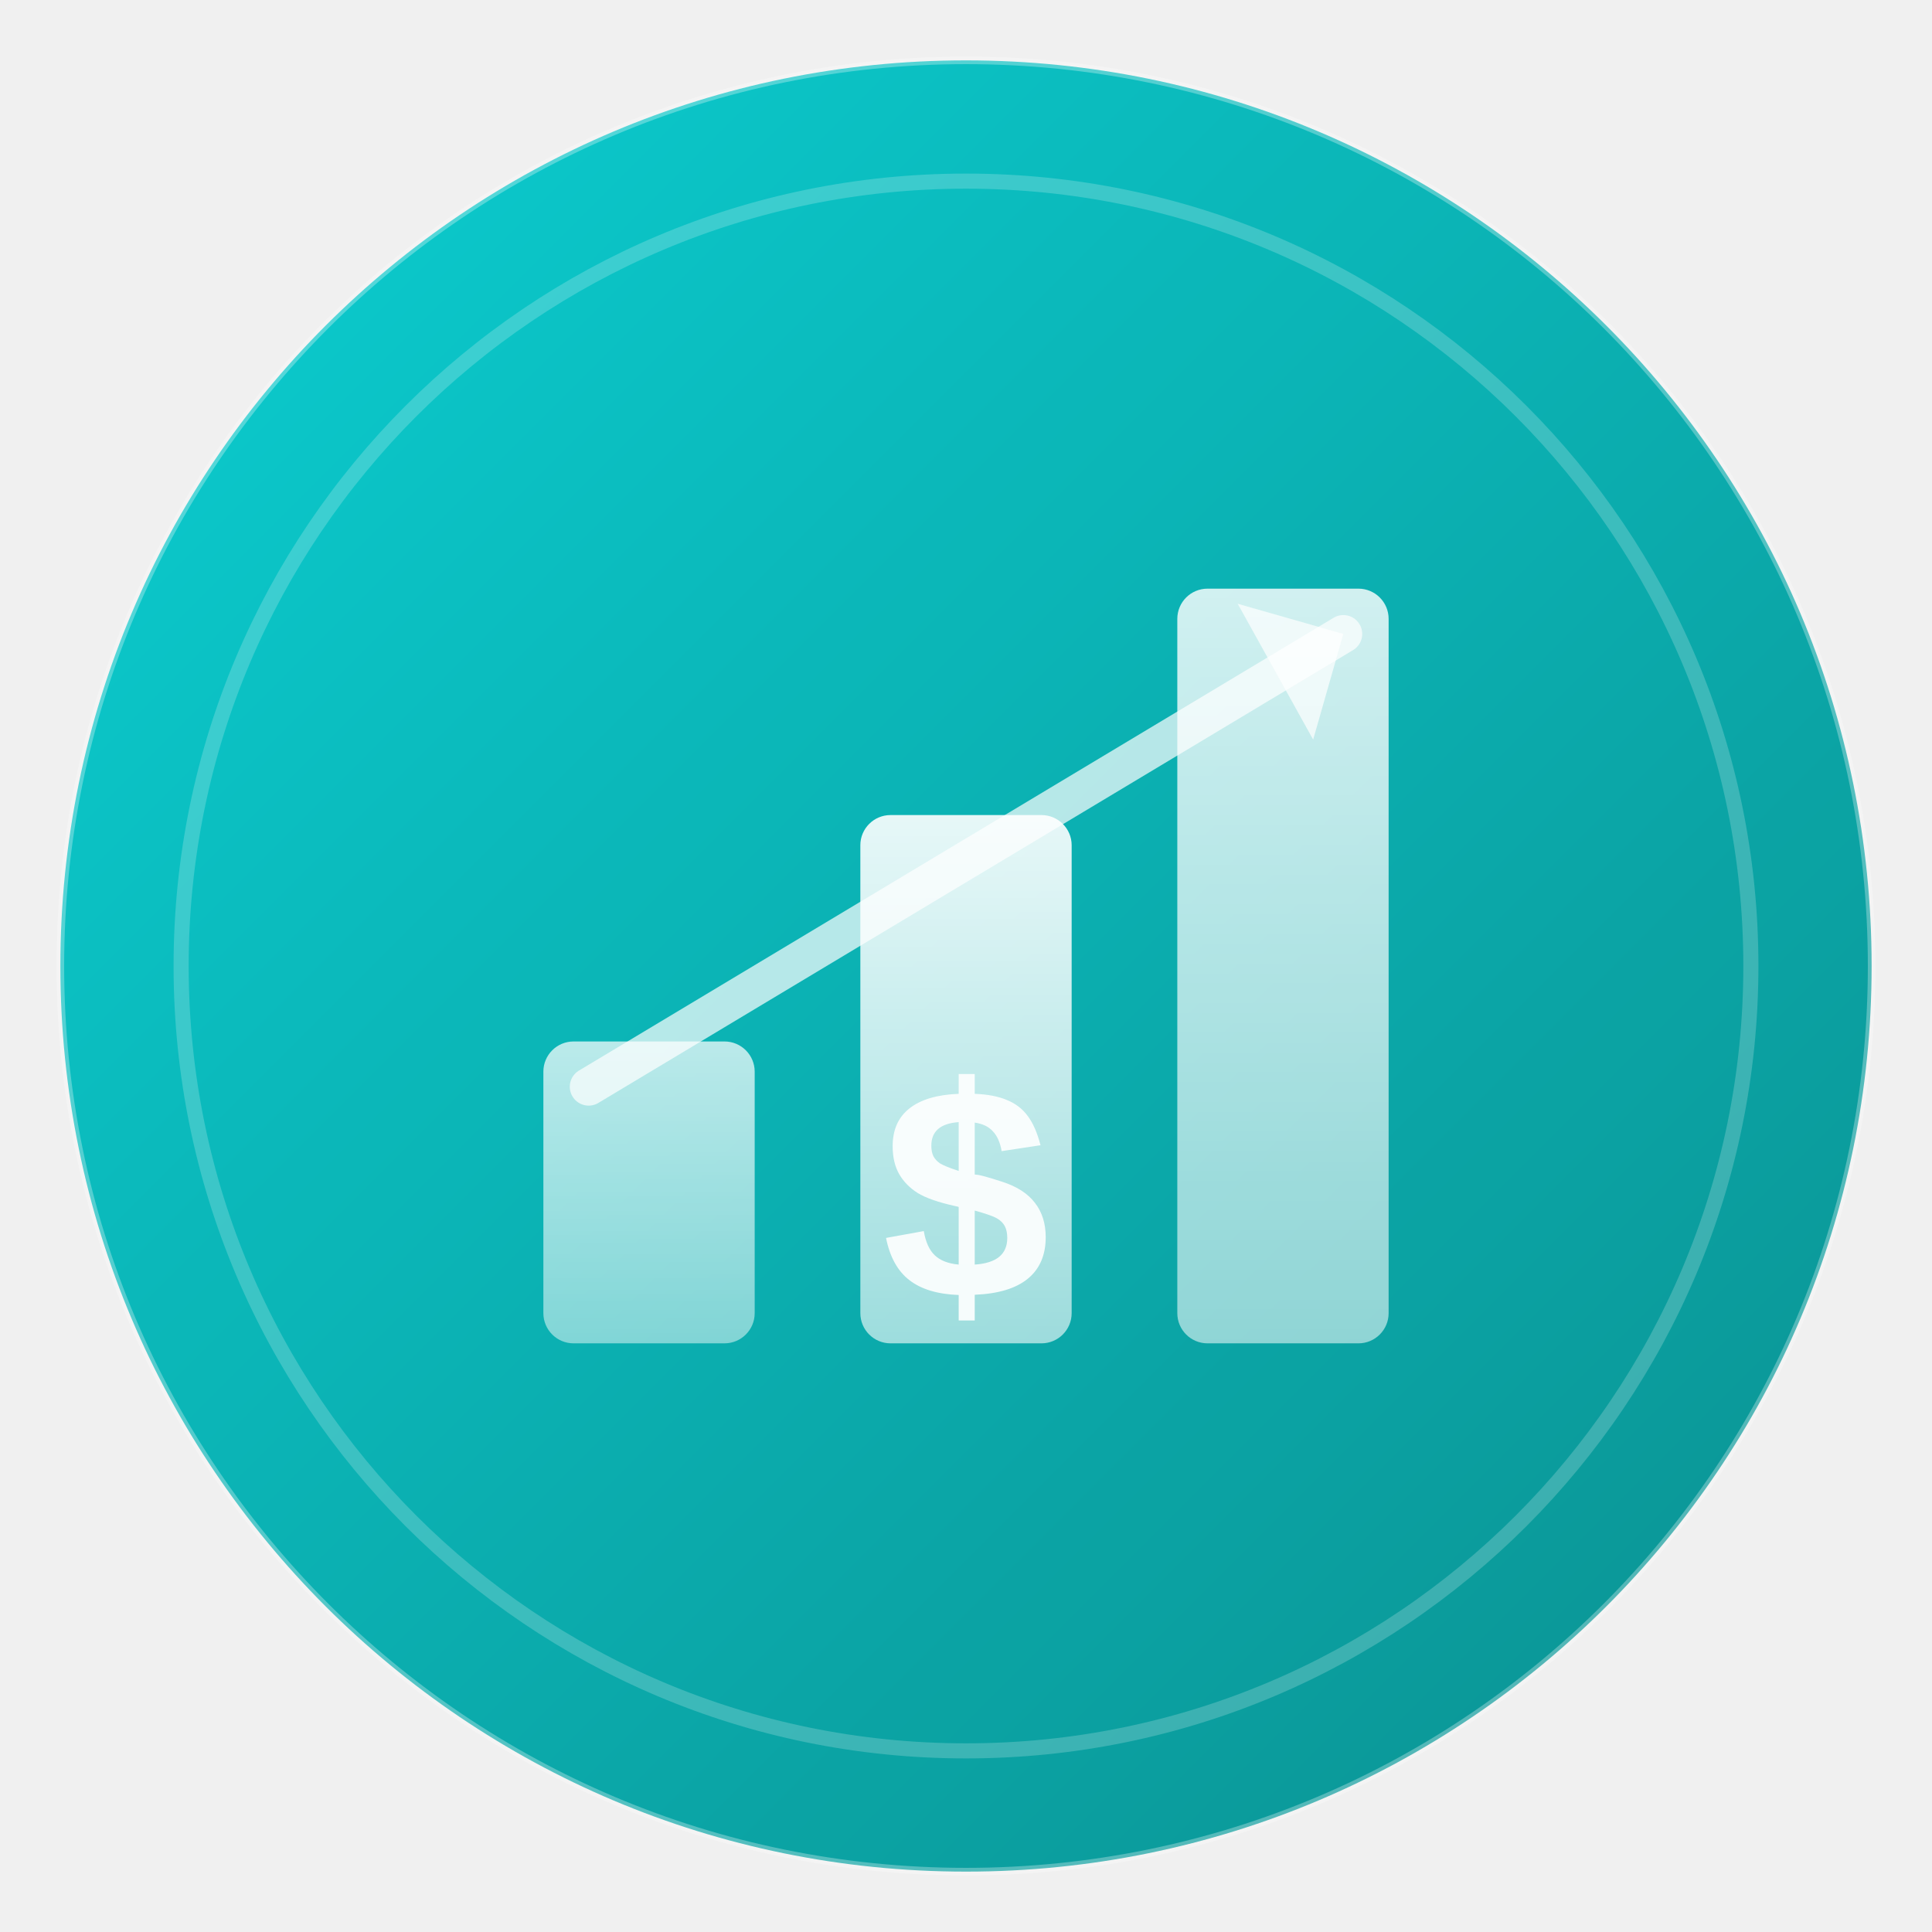
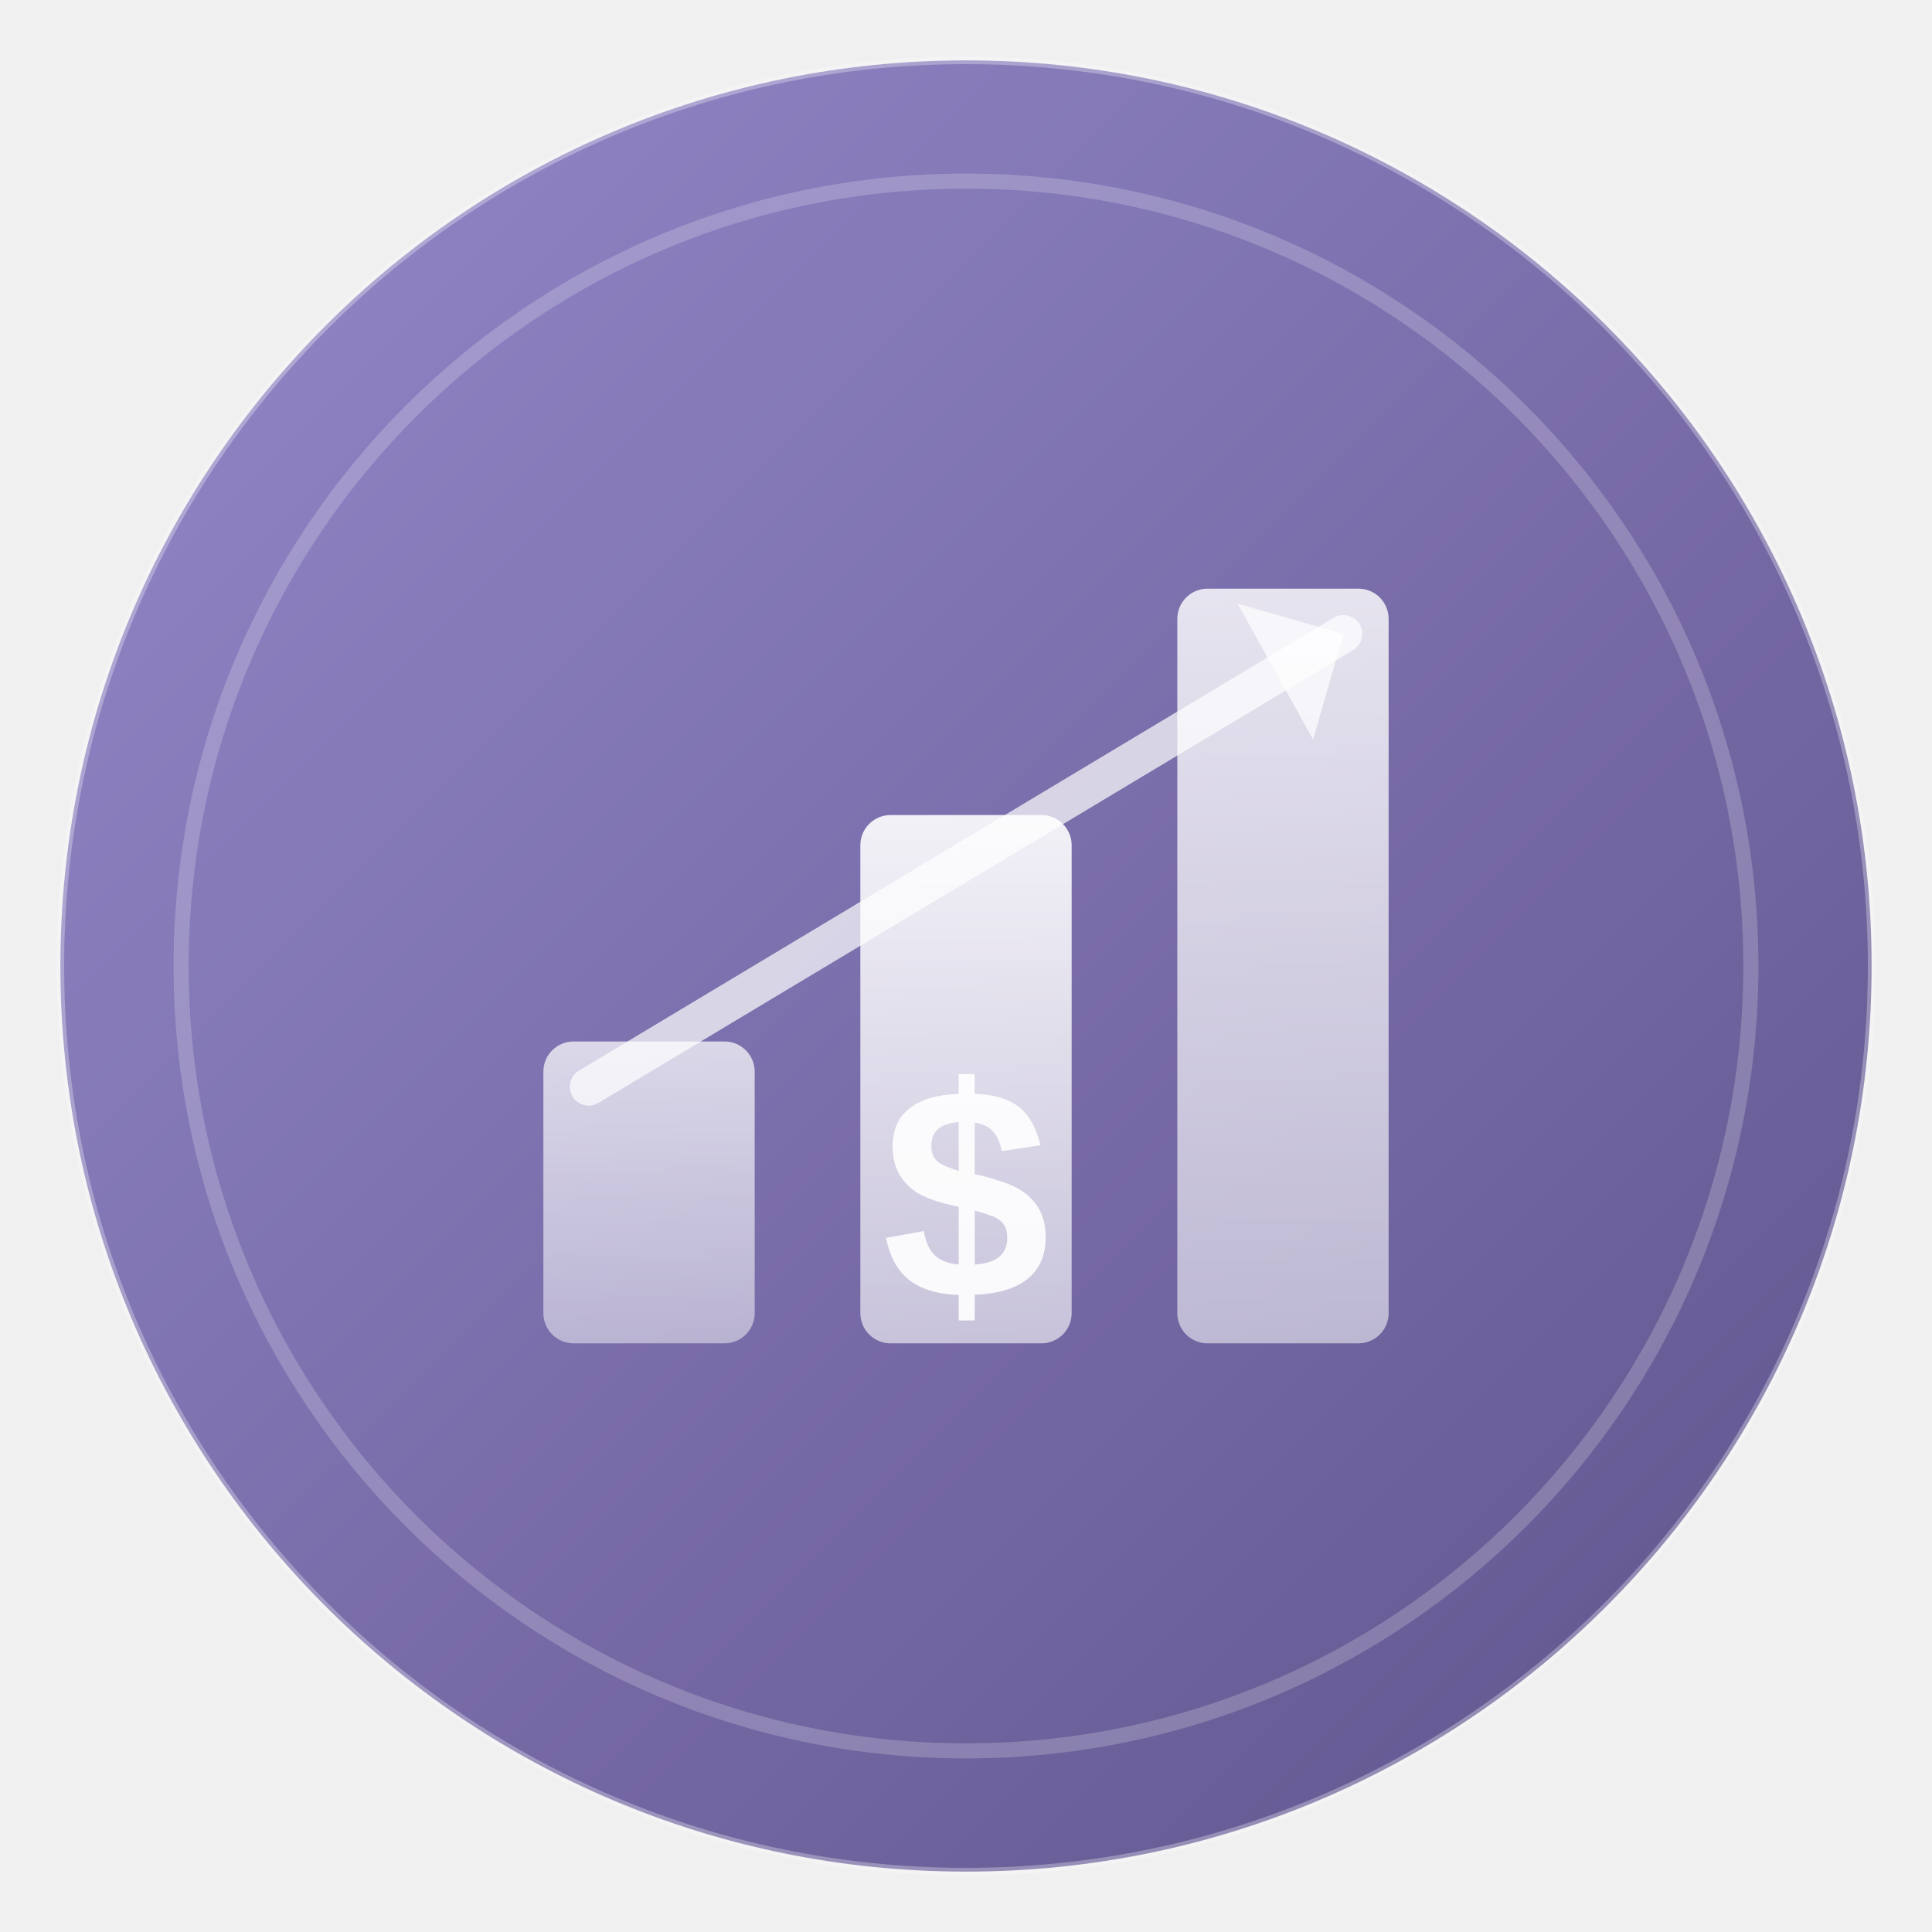
<svg xmlns="http://www.w3.org/2000/svg" viewBox="0 0 128 128">
  <defs>
    <linearGradient id="bgGradient" x1="0%" y1="0%" x2="100%" y2="100%">
-       <stop offset="0%" style="stop-color:#00CED1;stop-opacity:1" />
-       <stop offset="100%" style="stop-color:#008B8B;stop-opacity:1" />
+       <stop offset="0%" style="stop-color:#9184c9;stop-opacity:1" />
+       <stop offset="100%" style="stop-color:#584c86;stop-opacity:1" />
    </linearGradient>
    <linearGradient id="chartGradient" x1="0%" y1="0%" x2="0%" y2="100%">
      <stop offset="0%" style="stop-color:#ffffff;stop-opacity:0.9" />
      <stop offset="100%" style="stop-color:#ffffff;stop-opacity:0.6" />
    </linearGradient>
  </defs>
  <circle cx="64" cy="64" r="60" fill="url(#bgGradient)" opacity="0.95" />
  <circle cx="64" cy="64" r="52" fill="none" stroke="rgba(255,255,255,0.2)" stroke-width="1" />
  <g transform="translate(64, 64)">
    <rect x="-28" y="5" width="14" height="20" rx="2" fill="url(#chartGradient)" opacity="0.8" />
    <rect x="-7" y="-10" width="14" height="35" rx="2" fill="url(#chartGradient)" />
    <rect x="14" y="-25" width="14" height="50" rx="2" fill="url(#chartGradient)" opacity="0.9" />
    <path d="M -25 8 L 25 -22" stroke="white" stroke-width="2.5" stroke-linecap="round" opacity="0.7" />
    <path d="M 18 -24 L 25 -22 L 23 -15" fill="white" opacity="0.7" />
    <text x="0" y="22" font-family="Arial, sans-serif" font-size="20" font-weight="bold" fill="white" text-anchor="middle" opacity="0.9">$</text>
  </g>
  <circle cx="64" cy="64" r="60" fill="none" stroke="rgba(255,255,255,0.3)" stroke-width="0.5" />
</svg>
